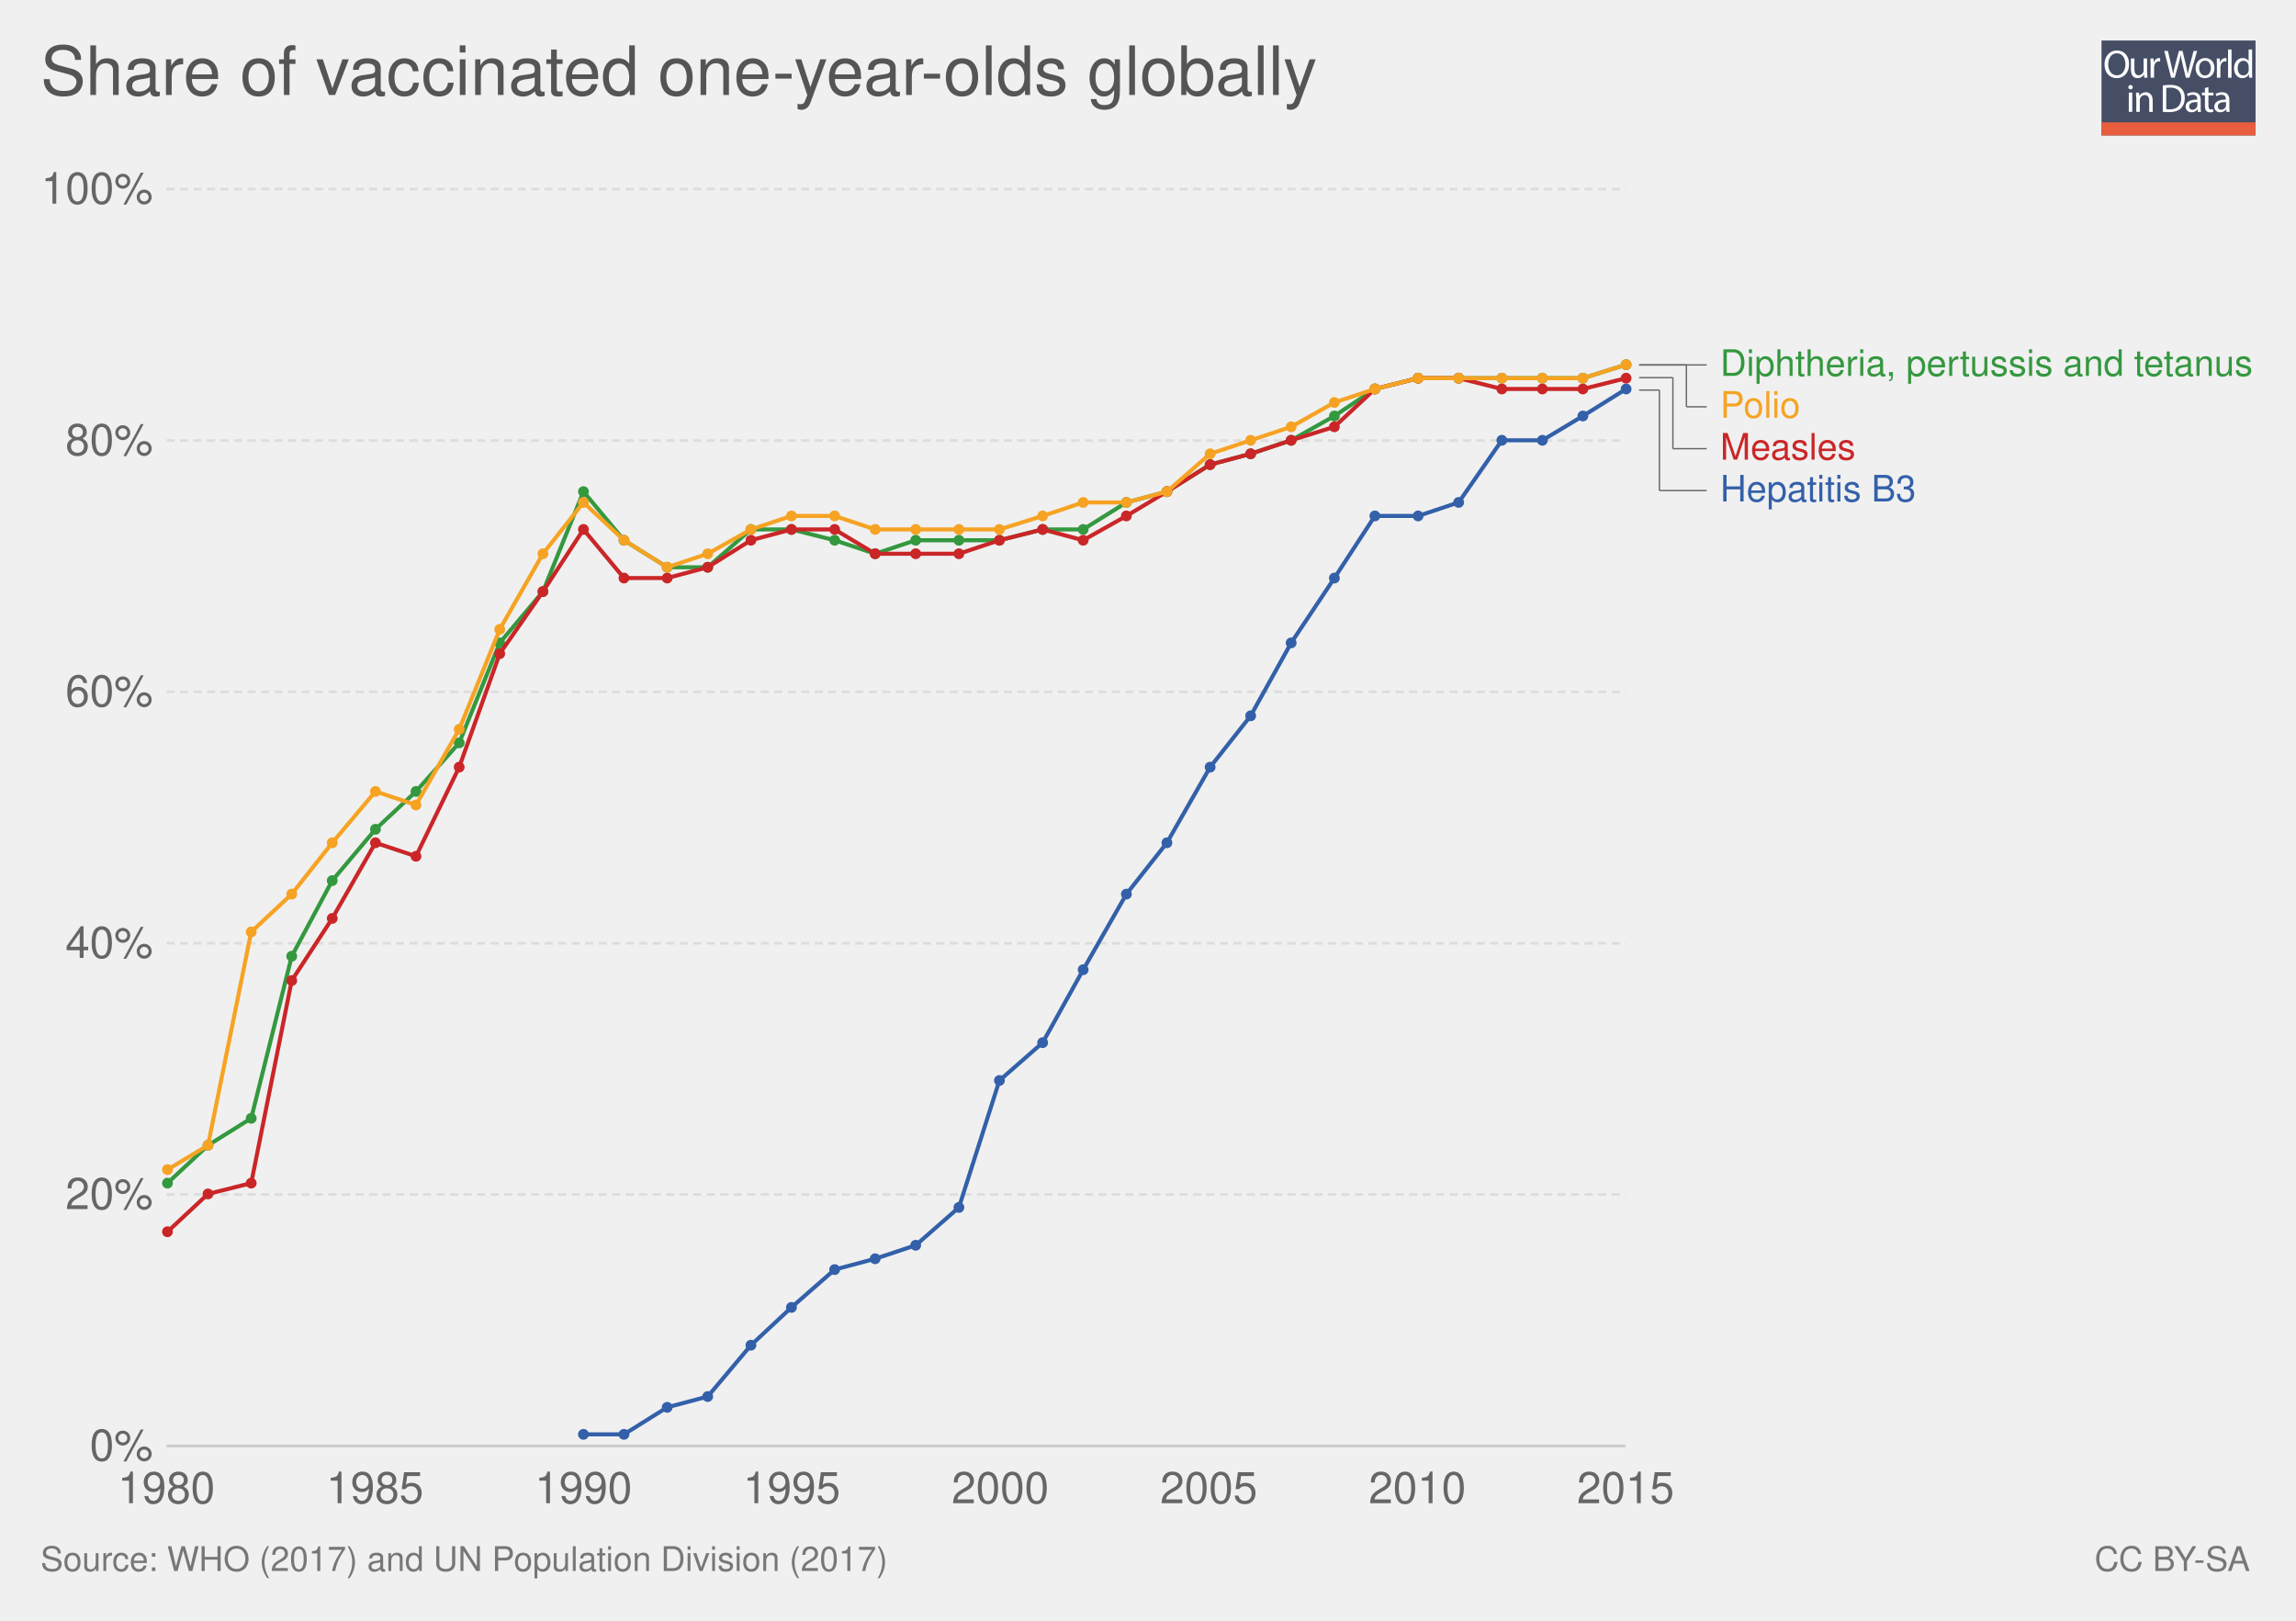
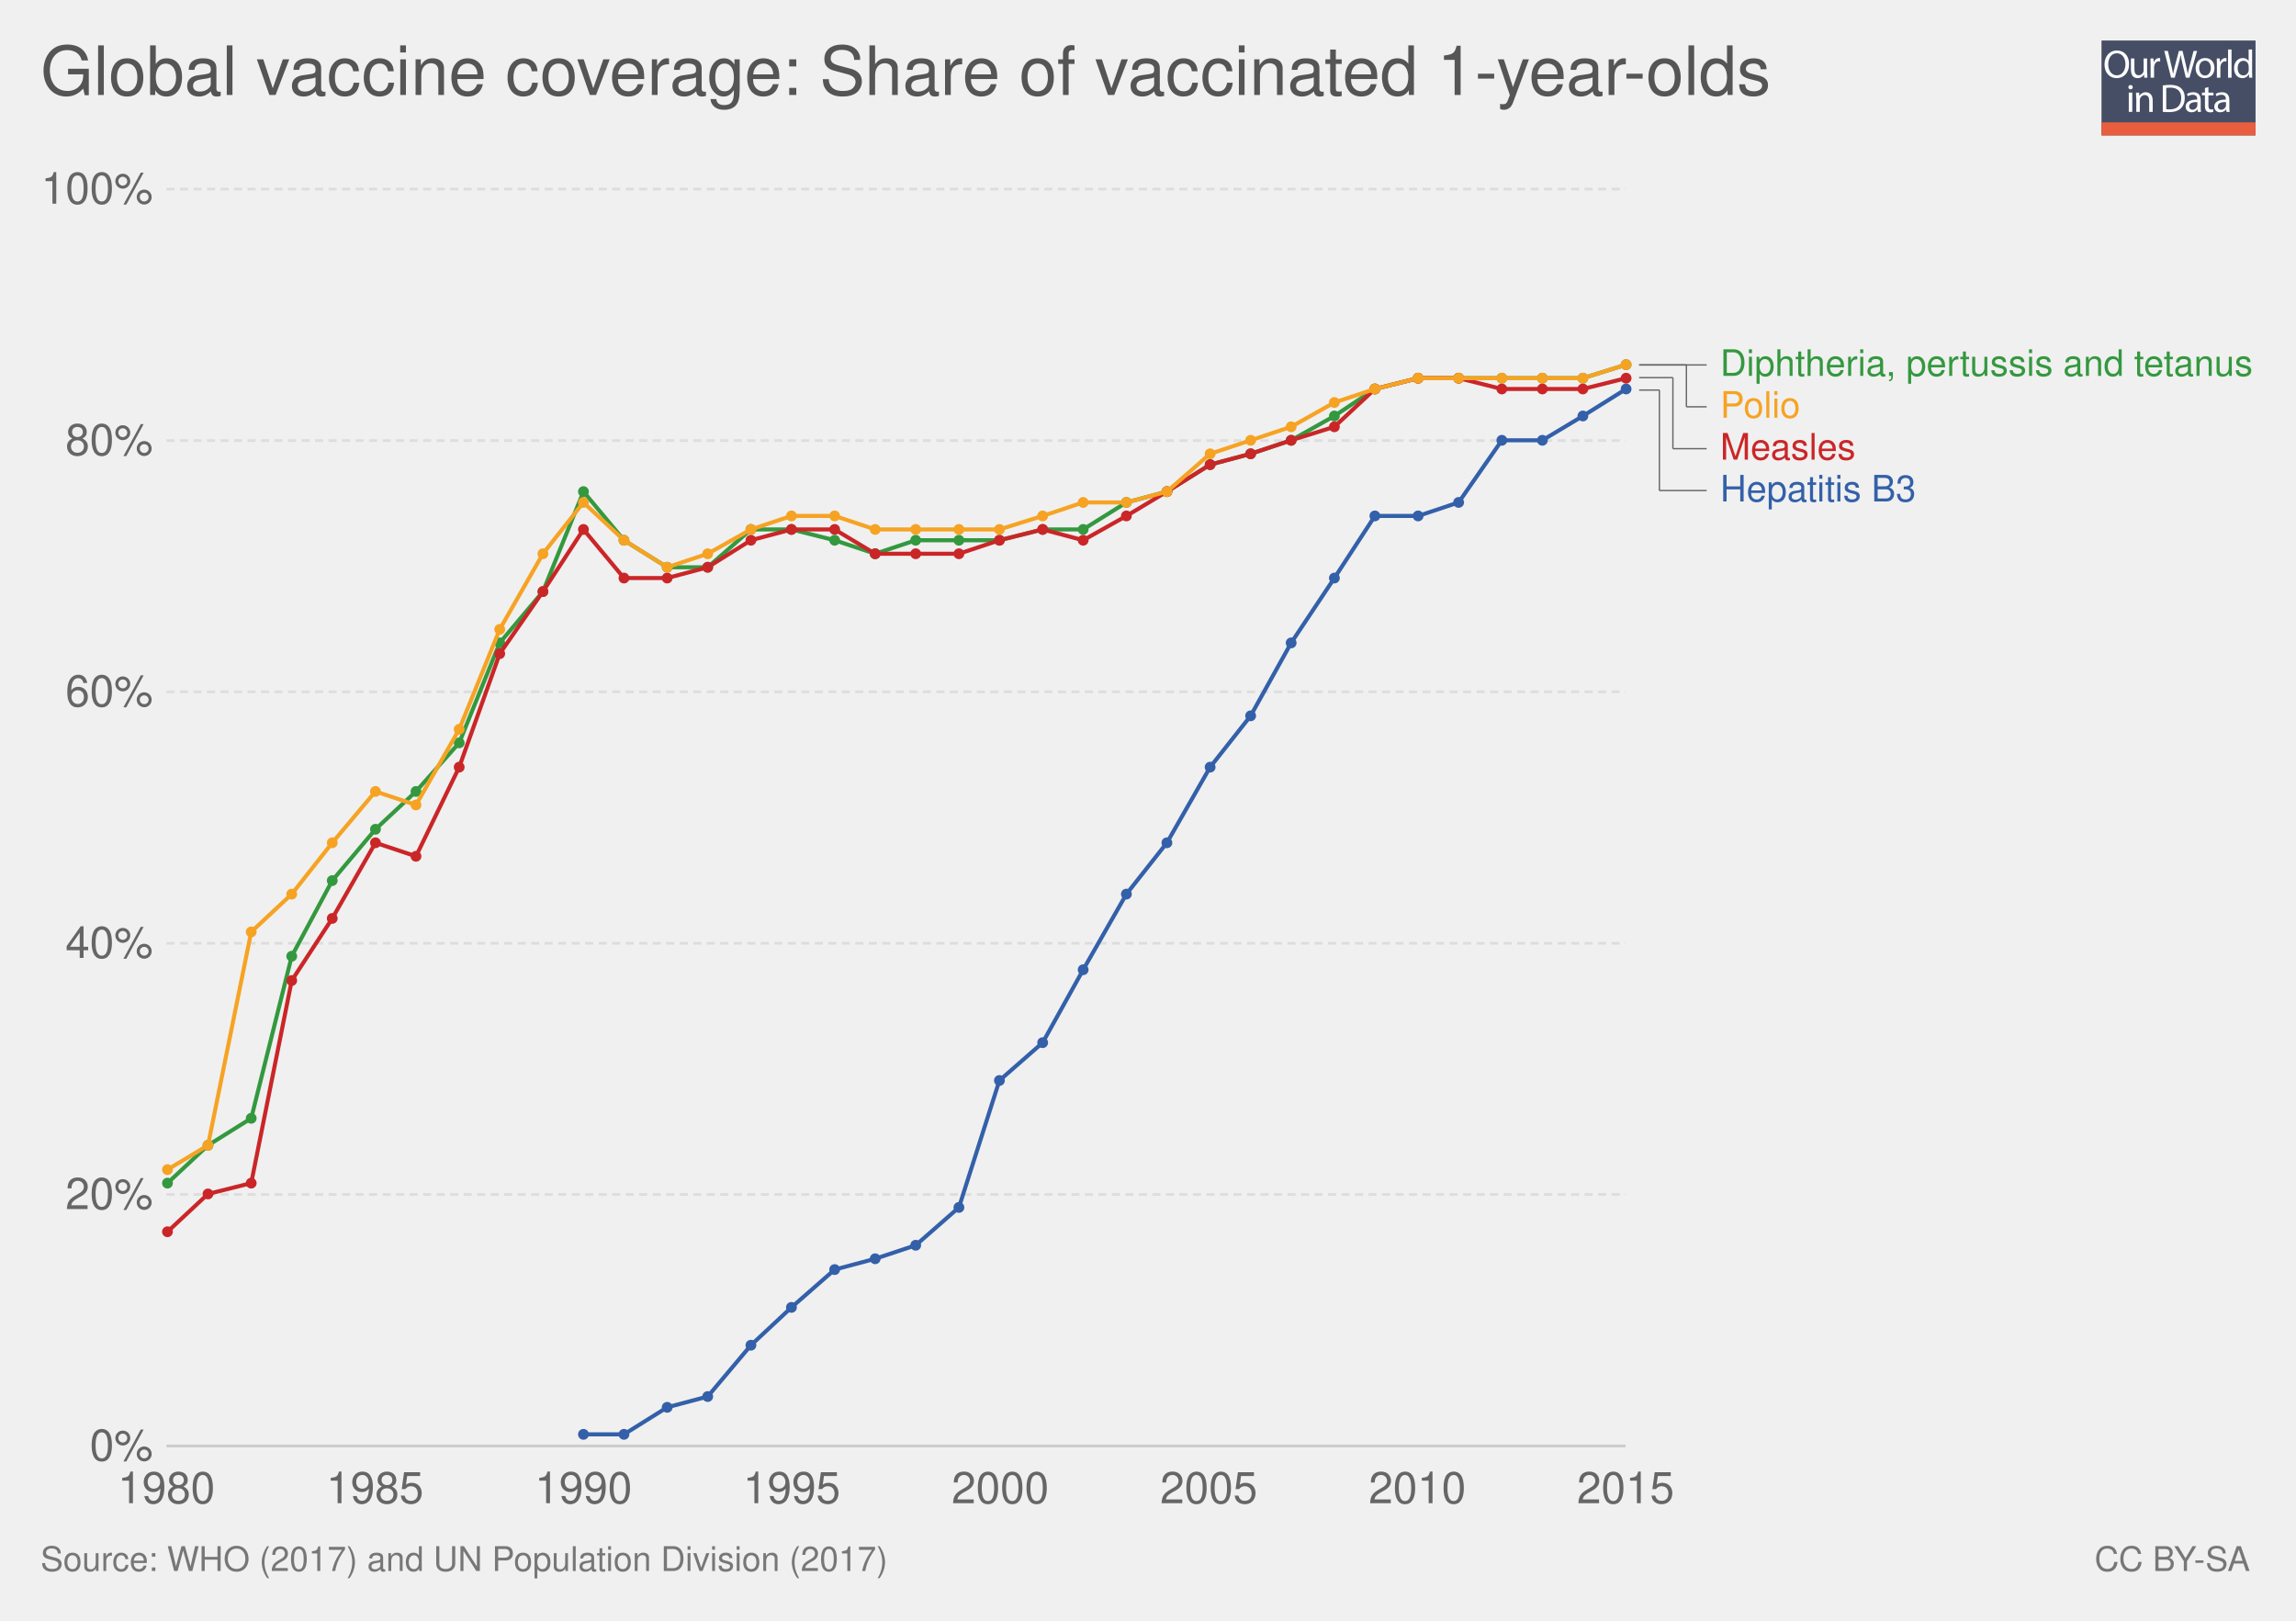
<svg xmlns="http://www.w3.org/2000/svg" xmlns:xlink="http://www.w3.org/1999/xlink" version="1.1" style="font-family: 'Helvetica Neue', Helvetica, Arial, sans-serif; font-size: 18px; background-color: white; text-rendering: optimizeLegibility; -webkit-font-smoothing: antialiased;" width="850" height="600">
  <g class="ChartTab">
    <g class="HeaderView">
      <g opacity="0.8" transform="translate(778, 15) scale(0.27)">
        <a xlink:href="https://ourworldindata.org" target="_blank">
          <g>
            <rect x="0" y="0" fill="#1B2543" width="211.2" height="130.1" />
            <rect x="0" y="112.2" fill="#E63912" width="211.2" height="17.9" />
            <g>
              <rect x="1.2" y="12.3" fill="none" width="210.2" height="99.2" />
              <path fill="#FFFFFF" d="M37.8,32.2c0,12.7-7.7,19.4-17.1,19.4c-9.7,0-16.6-7.5-16.6-18.7c0-11.7,7.3-19.3,17.1-19.3 C31.3,13.7,37.8,21.3,37.8,32.2z M9.2,32.8c0,7.9,4.3,14.9,11.8,14.9c7.5,0,11.8-6.9,11.8-15.3c0-7.3-3.8-14.9-11.8-14.9 C13.1,17.5,9.2,24.8,9.2,32.8z" />
              <path fill="#FFFFFF" d="M62.7,43.8c0,2.7,0.1,5.1,0.2,7.2h-4.3l-0.3-4.3h-0.1c-1.3,2.1-4,4.9-8.8,4.9c-4.2,0-9.1-2.3-9.1-11.6 V24.6h4.8v14.6c0,5,1.5,8.4,5.9,8.4c3.2,0,5.5-2.2,6.3-4.4c0.3-0.7,0.4-1.6,0.4-2.5V24.6h4.8V43.8z" />
              <path fill="#FFFFFF" d="M67.3,32.8c0-3.1-0.1-5.8-0.2-8.2h4.2l0.2,5.2h0.2c1.2-3.5,4.1-5.8,7.3-5.8c0.5,0,0.9,0.1,1.4,0.2v4.5 c-0.5-0.1-1-0.2-1.6-0.2c-3.4,0-5.8,2.6-6.5,6.2c-0.1,0.7-0.2,1.4-0.2,2.2V51h-4.8V32.8z" />
              <path fill="#FFFFFF" d="M95.4,51l-9.4-36.8h5l4.4,18.6c1.1,4.6,2.1,9.2,2.7,12.7h0.1c0.6-3.7,1.8-8,3-12.8l4.9-18.5h5l4.5,18.7 c1,4.4,2,8.7,2.6,12.6h0.1c0.8-4,1.8-8.1,3-12.7l4.9-18.5h4.9L120.6,51h-5L111,31.9c-1.1-4.7-1.9-8.3-2.4-12h-0.1 c-0.7,3.7-1.5,7.3-2.8,12L100.4,51H95.4z" />
              <path fill="#FFFFFF" d="M154.9,37.6c0,9.8-6.8,14-13.2,14c-7.2,0-12.7-5.2-12.7-13.6c0-8.8,5.8-14,13.1-14 C149.8,24,154.9,29.5,154.9,37.6z M133.9,37.9c0,5.8,3.3,10.1,8,10.1c4.6,0,8-4.3,8-10.3c0-4.5-2.2-10.1-7.9-10.1 C136.3,27.6,133.9,32.8,133.9,37.9z" />
              <path fill="#FFFFFF" d="M158.2,32.8c0-3.1-0.1-5.8-0.2-8.2h4.2l0.2,5.2h0.2c1.2-3.5,4.1-5.8,7.3-5.8c0.5,0,0.9,0.1,1.4,0.2v4.5 c-0.5-0.1-1-0.2-1.6-0.2c-3.4,0-5.8,2.6-6.5,6.2c-0.1,0.7-0.2,1.4-0.2,2.2V51h-4.8V32.8z" />
              <path fill="#FFFFFF" d="M173.5,12.3h4.8V51h-4.8V12.3z" />
              <path fill="#FFFFFF" d="M206.5,12.3v31.9c0,2.3,0.1,5,0.2,6.8h-4.3l-0.2-4.6H202c-1.5,2.9-4.7,5.2-9,5.2 c-6.4,0-11.3-5.4-11.3-13.4c-0.1-8.8,5.4-14.2,11.9-14.2c4,0,6.8,1.9,8,4h0.1V12.3H206.5z M201.7,35.4c0-0.6-0.1-1.4-0.2-2 c-0.7-3.1-3.3-5.6-6.9-5.6c-5,0-7.9,4.4-7.9,10.2c0,5.3,2.6,9.8,7.8,9.8c3.2,0,6.2-2.1,7.1-5.7c0.2-0.7,0.2-1.3,0.2-2.1V35.4z" />
              <path fill="#FFFFFF" d="M42.8,64c0.1,1.6-1.1,2.9-3.1,2.9c-1.7,0-2.9-1.3-2.9-2.9c0-1.7,1.3-3,3-3C41.7,61,42.8,62.3,42.8,64z M37.4,97.8V71.4h4.8v26.4H37.4z" />
              <path fill="#FFFFFF" d="M47.5,78.6c0-2.7-0.1-5-0.2-7.1h4.3l0.3,4.4h0.1c1.3-2.5,4.4-5,8.8-5c3.7,0,9.4,2.2,9.4,11.2v15.8h-4.8 V82.6c0-4.3-1.6-7.8-6.1-7.8c-3.2,0-5.6,2.2-6.5,4.9c-0.2,0.6-0.3,1.4-0.3,2.2v15.9h-4.8V78.6z" />
              <path fill="#FFFFFF" d="M84,61.6c2.9-0.4,6.3-0.8,10.1-0.8c6.8,0,11.7,1.6,14.9,4.6c3.3,3,5.2,7.3,5.2,13.2c0,6-1.9,10.9-5.3,14.3 c-3.4,3.4-9.1,5.3-16.3,5.3c-3.4,0-6.2-0.2-8.6-0.4V61.6z M88.8,94.1c1.2,0.2,3,0.3,4.8,0.3c10.2,0,15.7-5.7,15.7-15.6 c0.1-8.7-4.9-14.2-14.9-14.2c-2.5,0-4.3,0.2-5.6,0.5V94.1z" />
              <path fill="#FFFFFF" d="M132.1,97.8l-0.4-3.3h-0.2c-1.5,2.1-4.3,3.9-8.1,3.9c-5.4,0-8.1-3.8-8.1-7.6c0-6.4,5.7-9.9,15.9-9.8v-0.5 c0-2.2-0.6-6.1-6-6.1c-2.5,0-5,0.8-6.9,2l-1.1-3.2c2.2-1.4,5.4-2.3,8.7-2.3c8.1,0,10.1,5.5,10.1,10.8v9.9c0,2.3,0.1,4.5,0.4,6.3 H132.1z M131.4,84.4c-5.3-0.1-11.2,0.8-11.2,5.9c0,3.1,2.1,4.6,4.5,4.6c3.4,0,5.6-2.2,6.4-4.4c0.2-0.5,0.3-1,0.3-1.5V84.4z" />
              <path fill="#FFFFFF" d="M146.6,63.9v7.6h6.9v3.7h-6.9v14.2c0,3.3,0.9,5.1,3.6,5.1c1.3,0,2.2-0.2,2.8-0.3l0.2,3.6 c-0.9,0.4-2.4,0.7-4.3,0.7c-2.2,0-4-0.7-5.2-2c-1.4-1.4-1.9-3.8-1.9-6.9V75.1h-4.1v-3.7h4.1v-6.3L146.6,63.9z" />
              <path fill="#FFFFFF" d="M171.4,97.8l-0.4-3.3h-0.2c-1.5,2.1-4.3,3.9-8.1,3.9c-5.4,0-8.1-3.8-8.1-7.6c0-6.4,5.7-9.9,15.9-9.8v-0.5 c0-2.2-0.6-6.1-6-6.1c-2.5,0-5,0.8-6.9,2l-1.1-3.2c2.2-1.4,5.4-2.3,8.7-2.3c8.1,0,10.1,5.5,10.1,10.8v9.9c0,2.3,0.1,4.5,0.4,6.3 H171.4z M170.7,84.4c-5.3-0.1-11.2,0.8-11.2,5.9c0,3.1,2.1,4.6,4.5,4.6c3.4,0,5.6-2.2,6.4-4.4c0.2-0.5,0.3-1,0.3-1.5V84.4z" />
            </g>
          </g>
        </a>
      </g>
      <a href="https://ourworldindata.org/grapher/share-of-vaccinated-one-year-olds-globally" target="_blank">
        <text font-size="25.20" x="15.0" y="35.2" fill="#555">
-           <tspan x="15" y="35.16">Share of vaccinated one-year-olds globally</tspan>
+           <tspan x="15" y="35.16">Global vaccine coverage: Share of vaccinated 1-year-olds</tspan>
        </text>
      </a>
    </g>
    <g class="LineChart">
      <defs>
        <clipPath id="boundsClip-1">
          <rect x="51.634" y="0" width="830" height="973" />
        </clipPath>
      </defs>
      <g class="AxisBoxView">
        <g class="HorizontalAxis">
          <text x="61.6" y="556.5" fill="#666" text-anchor="middle" font-size="16.2">1980</text>
          <text x="138.8" y="556.5" fill="#666" text-anchor="middle" font-size="16.2">1985</text>
          <text x="216" y="556.5" fill="#666" text-anchor="middle" font-size="16.2">1990</text>
          <text x="293.1" y="556.5" fill="#666" text-anchor="middle" font-size="16.2">1995</text>
          <text x="370.3" y="556.5" fill="#666" text-anchor="middle" font-size="16.2">2000</text>
          <text x="447.5" y="556.5" fill="#666" text-anchor="middle" font-size="16.2">2005</text>
          <text x="524.7" y="556.5" fill="#666" text-anchor="middle" font-size="16.2">2010</text>
          <text x="601.8" y="556.5" fill="#666" text-anchor="middle" font-size="16.2">2015</text>
        </g>
        <g class="VerticalAxis">
          <text x="56.63" y="535.3" fill="#666" dominant-baseline="middle" text-anchor="end" font-size="16.2">0%</text>
          <text x="56.63" y="442.2" fill="#666" dominant-baseline="middle" text-anchor="end" font-size="16.2">20%</text>
          <text x="56.63" y="349.2" fill="#666" dominant-baseline="middle" text-anchor="end" font-size="16.2">40%</text>
          <text x="56.63" y="256.1" fill="#666" dominant-baseline="middle" text-anchor="end" font-size="16.2">60%</text>
          <text x="56.63" y="163.1" fill="#666" dominant-baseline="middle" text-anchor="end" font-size="16.2">80%</text>
          <text x="56.63" y="70" fill="#666" dominant-baseline="middle" text-anchor="end" font-size="16.2">100%</text>
        </g>
        <g class="AxisGridLines">
          <line x1="61.63" y1="535.3" x2="601.82" y2="535.3" stroke="#ccc" />
          <line x1="61.63" y1="442.2" x2="601.82" y2="442.2" stroke="#ddd" stroke-dasharray="3,2" />
          <line x1="61.63" y1="349.2" x2="601.82" y2="349.2" stroke="#ddd" stroke-dasharray="3,2" />
          <line x1="61.63" y1="256.1" x2="601.82" y2="256.1" stroke="#ddd" stroke-dasharray="3,2" />
          <line x1="61.63" y1="163.1" x2="601.82" y2="163.1" stroke="#ddd" stroke-dasharray="3,2" />
          <line x1="61.63" y1="70" x2="601.82" y2="70" stroke="#ddd" stroke-dasharray="3,2" />
        </g>
      </g>
      <g clip-path="url(#boundsClip-1)">
        <g class="HeightedLegend clickable">
          <g class="legendMark">
            <g class="indicator">
              <line x1="606.82" y1="135.1" x2="629.32" y2="135.1" stroke="#666" stroke-width="0.5" />
              <line x1="629.32" y1="135.1" x2="629.32" y2="135.1" stroke="#666" stroke-width="0.5" />
              <line x1="629.32" y1="135.1" x2="631.82" y2="135.1" stroke="#666" stroke-width="0.5" />
            </g>
            <rect x="601.82" y="128.35" width="233.18" height="13.5" fill="#fff" opacity="0" />
            <text font-size="13.50" x="636.8" y="139.2" fill="#34983f">
              <tspan x="636.82" y="139.15">Diphtheria, pertussis and tetanus</tspan>
            </text>
          </g>
          <g class="legendMark">
            <g class="indicator">
              <line x1="606.82" y1="135.1" x2="624.32" y2="135.1" stroke="#666" stroke-width="0.5" />
              <line x1="624.32" y1="135.1" x2="624.32" y2="150.6" stroke="#666" stroke-width="0.5" />
              <line x1="624.32" y1="150.6" x2="631.82" y2="150.6" stroke="#666" stroke-width="0.5" />
            </g>
            <rect x="601.82" y="143.85" width="65.105" height="13.5" fill="#fff" opacity="0" />
            <text font-size="13.50" x="636.8" y="154.7" fill="#f6a324">
              <tspan x="636.82" y="154.65">Polio</tspan>
            </text>
          </g>
          <g class="legendMark">
            <g class="indicator">
              <line x1="606.82" y1="139.8" x2="619.32" y2="139.8" stroke="#666" stroke-width="0.5" />
              <line x1="619.32" y1="139.8" x2="619.32" y2="166.1" stroke="#666" stroke-width="0.5" />
              <line x1="619.32" y1="166.1" x2="631.82" y2="166.1" stroke="#666" stroke-width="0.5" />
            </g>
            <rect x="601.82" y="159.35" width="85.355" height="13.5" fill="#fff" opacity="0" />
            <text font-size="13.50" x="636.8" y="170.2" fill="#ca2628">
              <tspan x="636.82" y="170.15">Measles</tspan>
            </text>
          </g>
          <g class="legendMark">
            <g class="indicator">
              <line x1="606.82" y1="144.4" x2="614.32" y2="144.4" stroke="#666" stroke-width="0.5" />
              <line x1="614.32" y1="144.4" x2="614.32" y2="181.6" stroke="#666" stroke-width="0.5" />
              <line x1="614.32" y1="181.6" x2="631.82" y2="181.6" stroke="#666" stroke-width="0.5" />
            </g>
            <rect x="601.82" y="174.85" width="108.035" height="13.5" fill="#fff" opacity="0" />
            <text font-size="13.50" x="636.8" y="185.7" fill="#3360a9">
              <tspan x="636.82" y="185.65">Hepatitis B3</tspan>
            </text>
          </g>
        </g>
        <g class="Lines">
          <rect x="62" y="70" width="540" height="465" fill="rgba(255,255,255,0)" opacity="0" />
          <g class="key-World_0">
            <path stroke="#3360a9" stroke-linecap="round" d="M216 531L231 531L247 521L262 517L278 498L293 484L309 470L324 466L339 461L355 447L370 400L386 386L401 359L417 331L432 312L448 284L463 265L478 238L494 214L509 191L525 191L540 186L556 163L571 163L586 154L602 144" fill="none" stroke-width="1.5" />
            <g fill="#3360a9">
              <circle cx="216" cy="531" r="2" />
              <circle cx="231" cy="531" r="2" />
              <circle cx="247" cy="521" r="2" />
              <circle cx="262" cy="517" r="2" />
              <circle cx="278" cy="498" r="2" />
              <circle cx="293" cy="484" r="2" />
              <circle cx="309" cy="470" r="2" />
              <circle cx="324" cy="466" r="2" />
              <circle cx="339" cy="461" r="2" />
              <circle cx="355" cy="447" r="2" />
              <circle cx="370" cy="400" r="2" />
              <circle cx="386" cy="386" r="2" />
              <circle cx="401" cy="359" r="2" />
              <circle cx="417" cy="331" r="2" />
              <circle cx="432" cy="312" r="2" />
              <circle cx="448" cy="284" r="2" />
              <circle cx="463" cy="265" r="2" />
              <circle cx="478" cy="238" r="2" />
              <circle cx="494" cy="214" r="2" />
              <circle cx="509" cy="191" r="2" />
              <circle cx="525" cy="191" r="2" />
              <circle cx="540" cy="186" r="2" />
              <circle cx="556" cy="163" r="2" />
              <circle cx="571" cy="163" r="2" />
              <circle cx="586" cy="154" r="2" />
              <circle cx="602" cy="144" r="2" />
            </g>
          </g>
          <g class="key-World_1">
            <path stroke="#34983f" stroke-linecap="round" d="M62 438L77 424L93 414L108 354L123 326L139 307L154 293L170 275L185 238L201 219L216 182L231 200L247 210L262 210L278 196L293 196L309 200L324 205L339 200L355 200L370 200L386 196L401 196L417 186L432 182L448 172L463 168L478 163L494 154L509 144L525 140L540 140L556 140L571 140L586 140L602 135" fill="none" stroke-width="1.5" />
            <g fill="#34983f">
              <circle cx="62" cy="438" r="2" />
              <circle cx="77" cy="424" r="2" />
              <circle cx="93" cy="414" r="2" />
              <circle cx="108" cy="354" r="2" />
              <circle cx="123" cy="326" r="2" />
              <circle cx="139" cy="307" r="2" />
              <circle cx="154" cy="293" r="2" />
              <circle cx="170" cy="275" r="2" />
              <circle cx="185" cy="238" r="2" />
              <circle cx="201" cy="219" r="2" />
              <circle cx="216" cy="182" r="2" />
              <circle cx="231" cy="200" r="2" />
              <circle cx="247" cy="210" r="2" />
              <circle cx="262" cy="210" r="2" />
              <circle cx="278" cy="196" r="2" />
              <circle cx="293" cy="196" r="2" />
              <circle cx="309" cy="200" r="2" />
              <circle cx="324" cy="205" r="2" />
              <circle cx="339" cy="200" r="2" />
              <circle cx="355" cy="200" r="2" />
              <circle cx="370" cy="200" r="2" />
              <circle cx="386" cy="196" r="2" />
              <circle cx="401" cy="196" r="2" />
              <circle cx="417" cy="186" r="2" />
              <circle cx="432" cy="182" r="2" />
              <circle cx="448" cy="172" r="2" />
              <circle cx="463" cy="168" r="2" />
              <circle cx="478" cy="163" r="2" />
              <circle cx="494" cy="154" r="2" />
              <circle cx="509" cy="144" r="2" />
              <circle cx="525" cy="140" r="2" />
              <circle cx="540" cy="140" r="2" />
              <circle cx="556" cy="140" r="2" />
              <circle cx="571" cy="140" r="2" />
              <circle cx="586" cy="140" r="2" />
              <circle cx="602" cy="135" r="2" />
            </g>
          </g>
          <g class="key-World_2">
            <path stroke="#ca2628" stroke-linecap="round" d="M62 456L77 442L93 438L108 363L123 340L139 312L154 317L170 284L185 242L201 219L216 196L231 214L247 214L262 210L278 200L293 196L309 196L324 205L339 205L355 205L370 200L386 196L401 200L417 191L432 182L448 172L463 168L478 163L494 158L509 144L525 140L540 140L556 144L571 144L586 144L602 140" fill="none" stroke-width="1.5" />
            <g fill="#ca2628">
              <circle cx="62" cy="456" r="2" />
              <circle cx="77" cy="442" r="2" />
              <circle cx="93" cy="438" r="2" />
              <circle cx="108" cy="363" r="2" />
              <circle cx="123" cy="340" r="2" />
              <circle cx="139" cy="312" r="2" />
              <circle cx="154" cy="317" r="2" />
              <circle cx="170" cy="284" r="2" />
              <circle cx="185" cy="242" r="2" />
              <circle cx="201" cy="219" r="2" />
              <circle cx="216" cy="196" r="2" />
              <circle cx="231" cy="214" r="2" />
              <circle cx="247" cy="214" r="2" />
              <circle cx="262" cy="210" r="2" />
              <circle cx="278" cy="200" r="2" />
              <circle cx="293" cy="196" r="2" />
              <circle cx="309" cy="196" r="2" />
              <circle cx="324" cy="205" r="2" />
              <circle cx="339" cy="205" r="2" />
              <circle cx="355" cy="205" r="2" />
              <circle cx="370" cy="200" r="2" />
              <circle cx="386" cy="196" r="2" />
              <circle cx="401" cy="200" r="2" />
              <circle cx="417" cy="191" r="2" />
              <circle cx="432" cy="182" r="2" />
              <circle cx="448" cy="172" r="2" />
              <circle cx="463" cy="168" r="2" />
              <circle cx="478" cy="163" r="2" />
              <circle cx="494" cy="158" r="2" />
              <circle cx="509" cy="144" r="2" />
              <circle cx="525" cy="140" r="2" />
              <circle cx="540" cy="140" r="2" />
              <circle cx="556" cy="144" r="2" />
              <circle cx="571" cy="144" r="2" />
              <circle cx="586" cy="144" r="2" />
              <circle cx="602" cy="140" r="2" />
            </g>
          </g>
          <g class="key-World_3">
            <path stroke="#f6a324" stroke-linecap="round" d="M62 433L77 424L93 345L108 331L123 312L139 293L154 298L170 270L185 233L201 205L216 186L231 200L247 210L262 205L278 196L293 191L309 191L324 196L339 196L355 196L370 196L386 191L401 186L417 186L432 182L448 168L463 163L478 158L494 149L509 144L525 140L540 140L556 140L571 140L586 140L602 135" fill="none" stroke-width="1.5" />
            <g fill="#f6a324">
              <circle cx="62" cy="433" r="2" />
              <circle cx="77" cy="424" r="2" />
              <circle cx="93" cy="345" r="2" />
              <circle cx="108" cy="331" r="2" />
              <circle cx="123" cy="312" r="2" />
              <circle cx="139" cy="293" r="2" />
              <circle cx="154" cy="298" r="2" />
              <circle cx="170" cy="270" r="2" />
              <circle cx="185" cy="233" r="2" />
              <circle cx="201" cy="205" r="2" />
              <circle cx="216" cy="186" r="2" />
              <circle cx="231" cy="200" r="2" />
              <circle cx="247" cy="210" r="2" />
              <circle cx="262" cy="205" r="2" />
              <circle cx="278" cy="196" r="2" />
              <circle cx="293" cy="191" r="2" />
              <circle cx="309" cy="191" r="2" />
              <circle cx="324" cy="196" r="2" />
              <circle cx="339" cy="196" r="2" />
              <circle cx="355" cy="196" r="2" />
              <circle cx="370" cy="196" r="2" />
              <circle cx="386" cy="191" r="2" />
              <circle cx="401" cy="186" r="2" />
              <circle cx="417" cy="186" r="2" />
              <circle cx="432" cy="182" r="2" />
              <circle cx="448" cy="168" r="2" />
              <circle cx="463" cy="163" r="2" />
              <circle cx="478" cy="158" r="2" />
              <circle cx="494" cy="149" r="2" />
              <circle cx="509" cy="144" r="2" />
              <circle cx="525" cy="140" r="2" />
              <circle cx="540" cy="140" r="2" />
              <circle cx="556" cy="140" r="2" />
              <circle cx="571" cy="140" r="2" />
              <circle cx="586" cy="140" r="2" />
              <circle cx="602" cy="135" r="2" />
            </g>
          </g>
        </g>
      </g>
    </g>
    <g style="fill: #777;" class="SourcesFooter">
      <g style="fill: #777;" class="clickable">
        <text font-size="12.60" x="15.0" y="581.6">
          <tspan x="15" y="581.58">Source: WHO (2017) and UN Population Division (2017)</tspan>
        </text>
      </g>
      <text font-size="12.60" x="775.4" y="581.6">
        <tspan x="775.402" y="581.58">
          <a style="fill: #777;" class="cclogo" href="http://creativecommons.org/licenses/by-sa/4.0/deed.en_US" target="_blank">CC BY-SA</a>
        </tspan>
      </text>
    </g>
  </g>
</svg>
